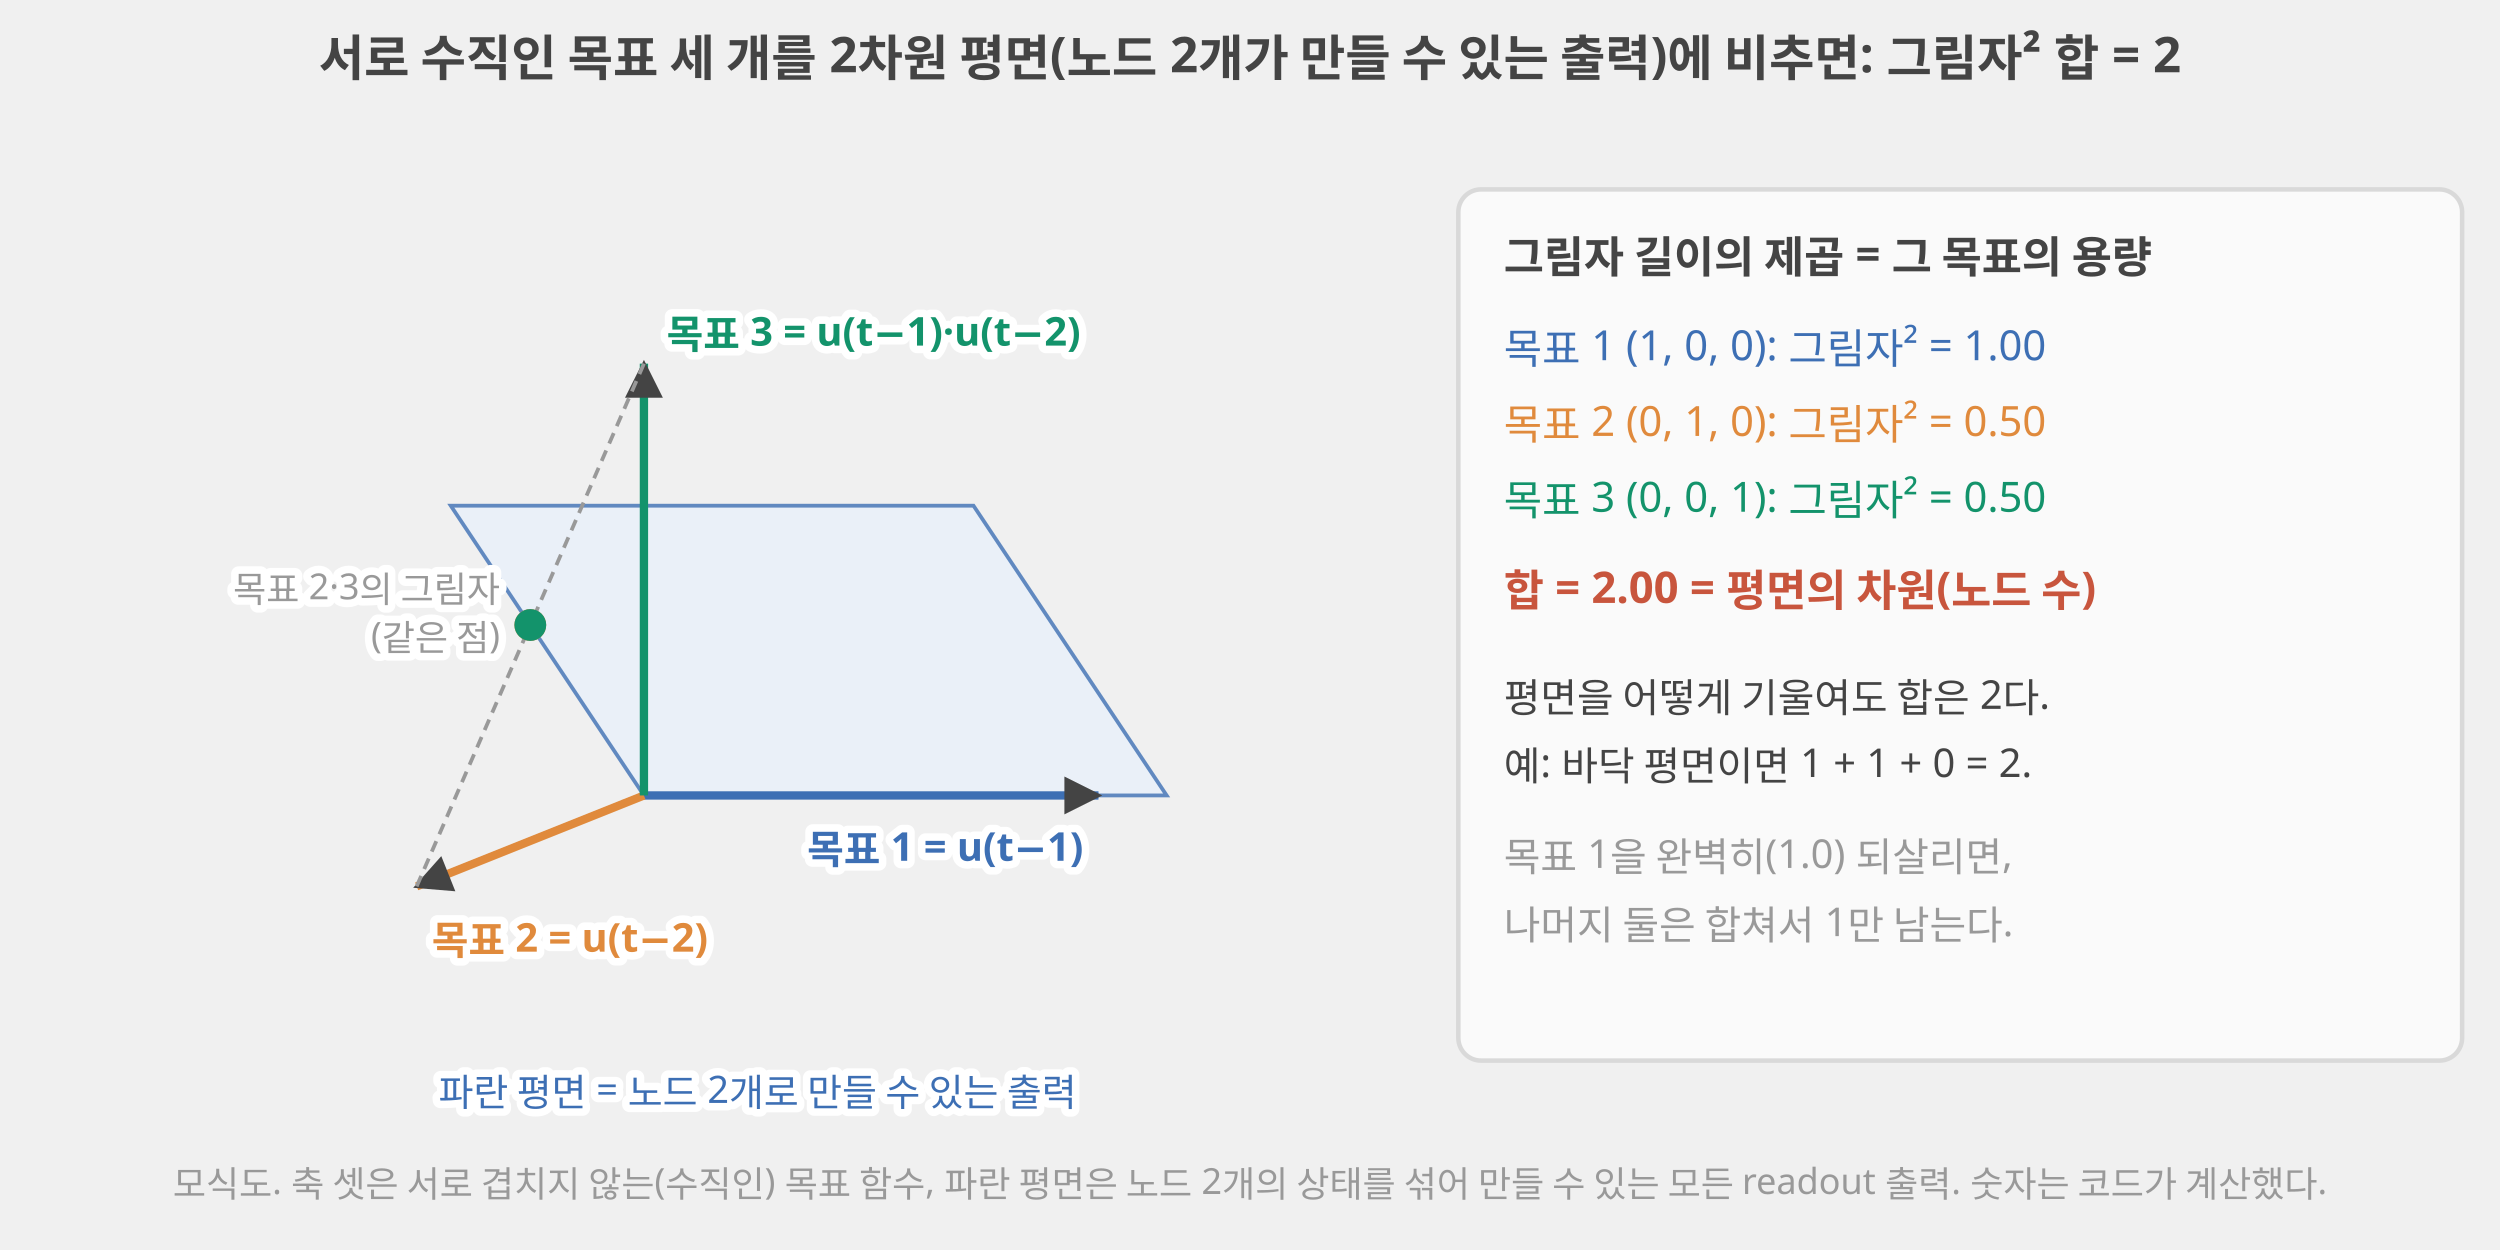
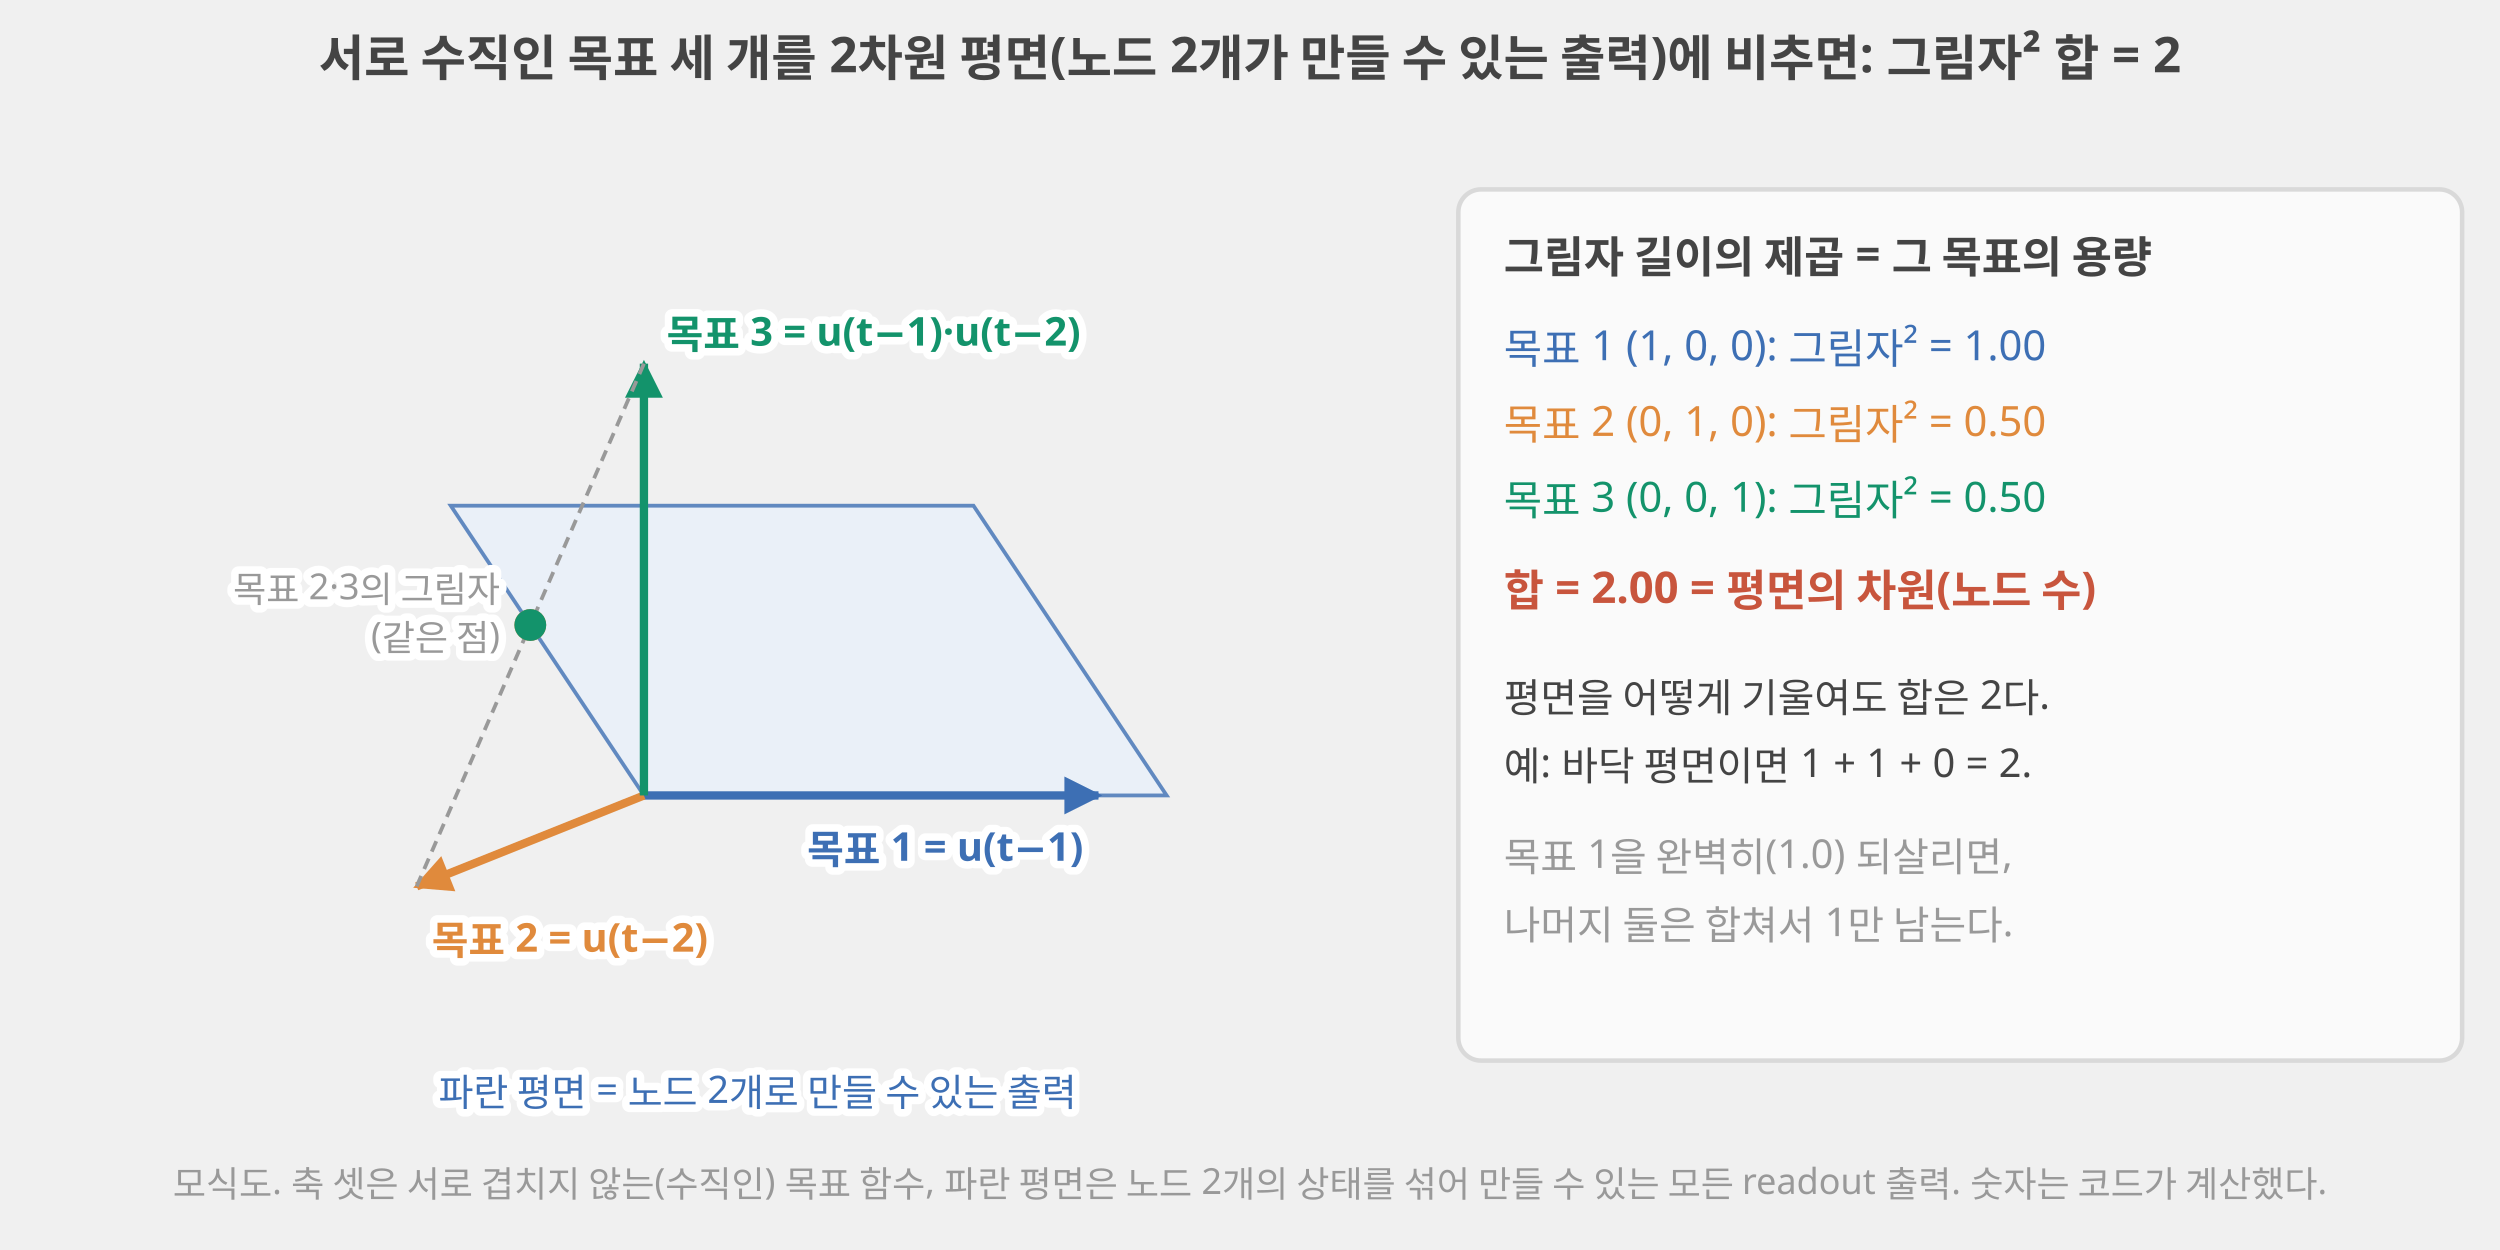
<svg xmlns="http://www.w3.org/2000/svg" viewBox="0 0 660 330" width="100%" font-family="Noto Sans KR, Malgun Gothic, sans-serif" font-size="13" fill="#444">
  <defs>
    <marker id="arr" viewBox="0 0 10 10" refX="9" refY="5" markerWidth="10" markerHeight="10" markerUnits="userSpaceOnUse" orient="auto-start-reverse">
      <path d="M0,0 L10,5 L0,10 z" fill="#444" />
+     </marker>
+     <marker id="arr-c3d6fb4" viewBox="0 0 10 10" refX="9" refY="5" markerWidth="10" markerHeight="10" markerUnits="userSpaceOnUse" orient="auto-start-reverse">
+       <path d="M0,0 L10,5 L0,10 z" fill="#3d6fb4" />
+     </marker>
+     <marker id="arr-ce08a3c" viewBox="0 0 10 10" refX="9" refY="5" markerWidth="10" markerHeight="10" markerUnits="userSpaceOnUse" orient="auto-start-reverse">
+       <path d="M0,0 L10,5 L0,10 z" fill="#e08a3c" />
+     </marker>
+     <marker id="arr-c13936b" viewBox="0 0 10 10" refX="9" refY="5" markerWidth="10" markerHeight="10" markerUnits="userSpaceOnUse" orient="auto-start-reverse">
+       <path d="M0,0 L10,5 L0,10 z" fill="#13936b" />
    </marker>
  </defs>
  <text x="330" y="20" font-size="13" fill="#444" text-anchor="middle" font-weight="bold">서로 수직인 목표 세 개를 2차원 평면(노드 2개가 만들 수 있는 출력)에 비추면: 그림자² 합 = 2</text>
  <polygon points="170.0,210.0 308.0,210.0 257.0,133.5 119.0,133.5" fill="#e8f0fa" stroke="#3d6fb4" stroke-width="1" opacity="0.8" />
  <text x="200" y="292" font-size="10" fill="#3d6fb4" text-anchor="middle" font-weight="normal" stroke="#fff" stroke-width="4" paint-order="stroke" stroke-linejoin="round">파란 평면 = 노드 2개로 만들 수 있는 출력</text>
  <text x="132.0" y="159.0" font-size="9.5" fill="#999" text-anchor="end" font-weight="normal" stroke="#fff" stroke-width="4" paint-order="stroke" stroke-linejoin="round">목표 2·3의 그림자</text>
  <text x="132.0" y="171.0" font-size="9.5" fill="#999" text-anchor="end" font-weight="normal" stroke="#fff" stroke-width="4" paint-order="stroke" stroke-linejoin="round">(같은 점)</text>
-   <line x1="170.0" y1="210.0" x2="290.0" y2="210.0" stroke="#3d6fb4" stroke-width="2.2" marker-end="url(#arr)" />
+   <line x1="170.0" y1="210.0" x2="290.0" y2="210.0" stroke="#3d6fb4" stroke-width="2.2" marker-end="url(#arr-c3d6fb4)" />
  <text x="286.0" y="228.0" font-size="10.5" fill="#3d6fb4" text-anchor="end" font-weight="bold" stroke="#fff" stroke-width="4" paint-order="stroke" stroke-linejoin="round">목표 1 = u(t−1)</text>
-   <line x1="170.0" y1="210.0" x2="110.0" y2="234.0" stroke="#e08a3c" stroke-width="2.2" marker-end="url(#arr)" />
+   <line x1="170.0" y1="210.0" x2="110.0" y2="234.0" stroke="#e08a3c" stroke-width="2.2" marker-end="url(#arr-ce08a3c)" />
  <line x1="110.0" y1="234.0" x2="140.0" y2="165.0" stroke="#999" stroke-width="1" stroke-dasharray="3,2" />
  <circle cx="140.0" cy="165.0" r="3.5" fill="#e08a3c" stroke="#e08a3c" stroke-width="1.4" />
  <text x="114.0" y="252.0" font-size="10.5" fill="#e08a3c" text-anchor="start" font-weight="bold" stroke="#fff" stroke-width="4" paint-order="stroke" stroke-linejoin="round">목표 2 = u(t−2)</text>
-   <line x1="170.0" y1="210.0" x2="170.0" y2="96.0" stroke="#13936b" stroke-width="2.2" marker-end="url(#arr)" />
+   <line x1="170.0" y1="210.0" x2="170.0" y2="96.0" stroke="#13936b" stroke-width="2.2" marker-end="url(#arr-c13936b)" />
  <line x1="170.0" y1="96.0" x2="140.0" y2="165.0" stroke="#999" stroke-width="1" stroke-dasharray="3,2" />
  <circle cx="140.0" cy="165.0" r="3.5" fill="#13936b" stroke="#13936b" stroke-width="1.4" />
  <text x="176.0" y="92.0" font-size="10.5" fill="#13936b" text-anchor="start" font-weight="bold" stroke="#fff" stroke-width="4" paint-order="stroke" stroke-linejoin="round">목표 3 = u(t−1)·u(t−2)</text>
  <rect x="385" y="50" width="265" height="230" rx="6" fill="#fafafa" stroke="#d9d9d9" stroke-width="1.2" />
  <text x="397" y="72" font-size="11.5" fill="#444" text-anchor="start" font-weight="bold">그림자 길이의 제곱 = 그 목표의 용량</text>
  <text x="397" y="96" font-size="11" fill="#3d6fb4" text-anchor="start" font-weight="normal">목표 1 (1, 0, 0): 그림자² = 1.00</text>
  <text x="397" y="116" font-size="11" fill="#e08a3c" text-anchor="start" font-weight="normal">목표 2 (0, 1, 0): 그림자² = 0.50</text>
  <text x="397" y="136" font-size="11" fill="#13936b" text-anchor="start" font-weight="normal">목표 3 (0, 0, 1): 그림자² = 0.50</text>
  <text x="397" y="160" font-size="11.5" fill="#c8553d" text-anchor="start" font-weight="bold">합 = 2.00 = 평면의 차원(노드 수)</text>
  <text x="397" y="188" font-size="10.5" fill="#444" text-anchor="start" font-weight="normal">평면을 어떻게 기울여도 합은 2다.</text>
  <text x="397" y="206" font-size="10.5" fill="#444" text-anchor="start" font-weight="normal">예: 바닥 평면이면 1 + 1 + 0 = 2.</text>
  <text x="397" y="230" font-size="10.5" fill="#999" text-anchor="start" font-weight="normal">목표 1을 완벽히(1.0) 되살리면,</text>
  <text x="397" y="248" font-size="10.5" fill="#999" text-anchor="start" font-weight="normal">나머지 둘은 합쳐서 1만 남는다.</text>
  <text x="330" y="316" font-size="9.5" fill="#999" text-anchor="middle" font-weight="normal">모식도. 축 셋은 서로 겹치지 않는(수직인) 목표 함수, 파란 평면은 노드 2개의 상태를 섞어 만들 수 있는 모든 readout 출력. 숫자는 코드가 계산했다.</text>
</svg>
